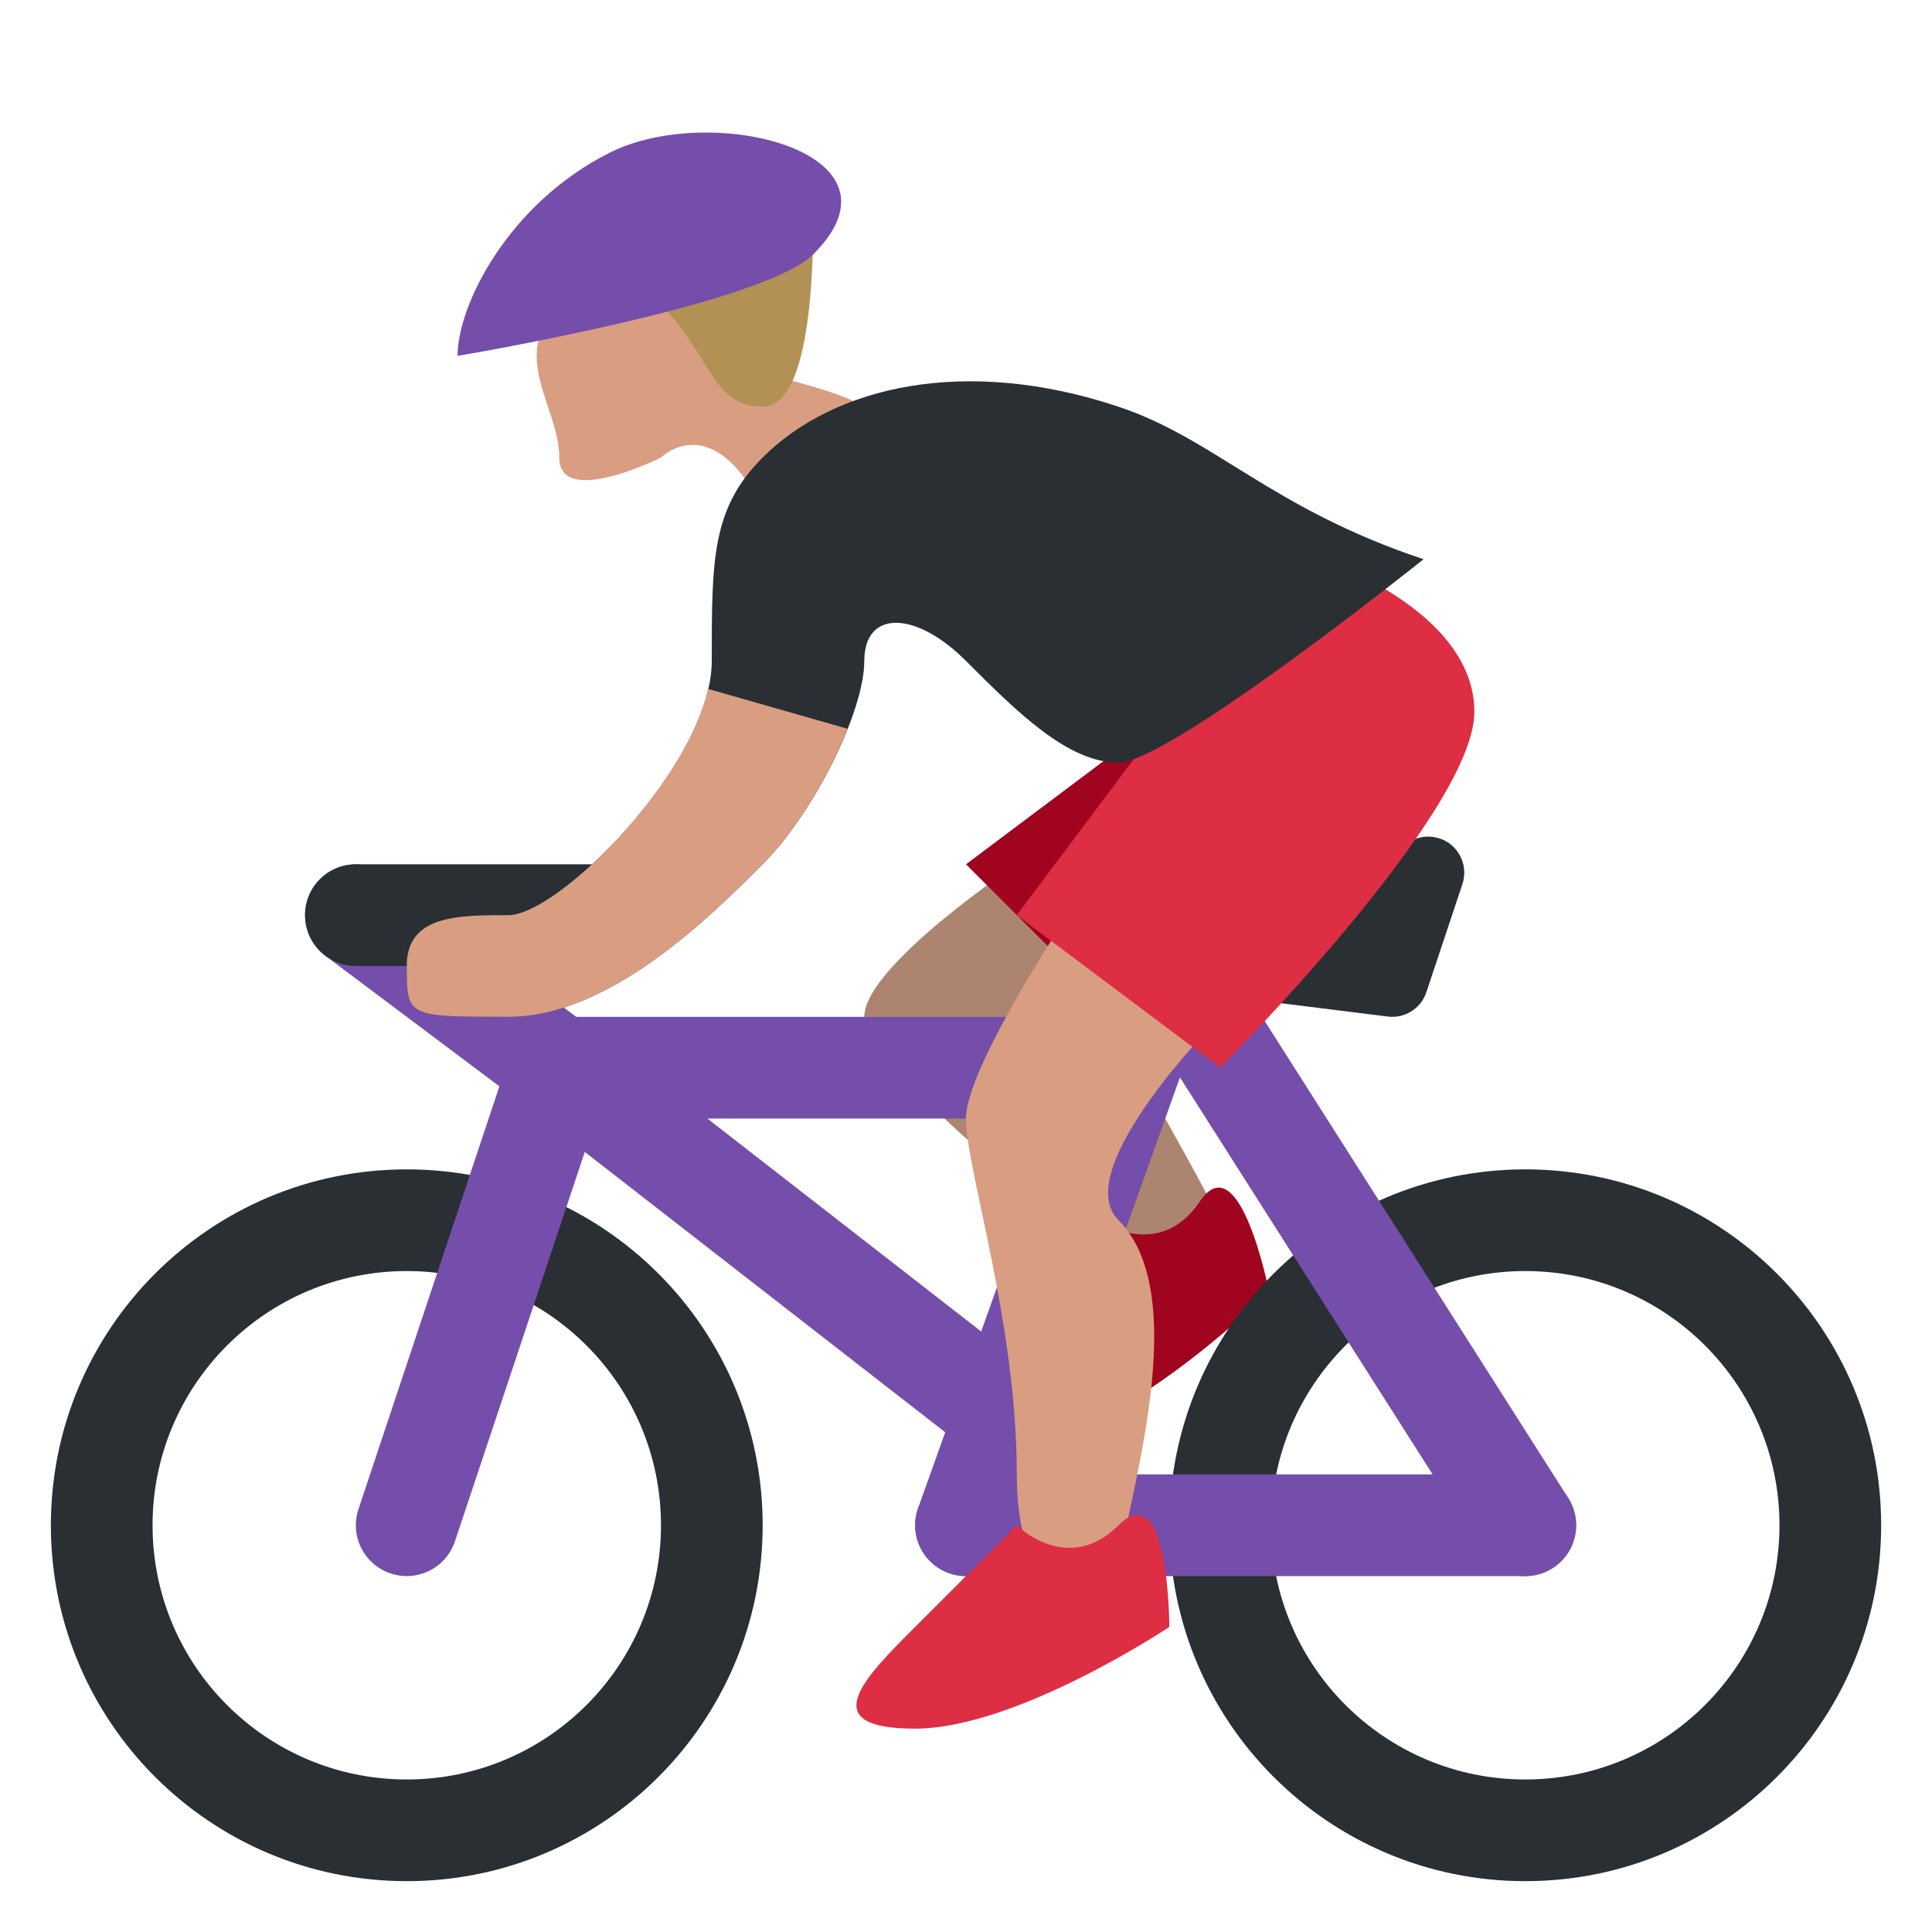
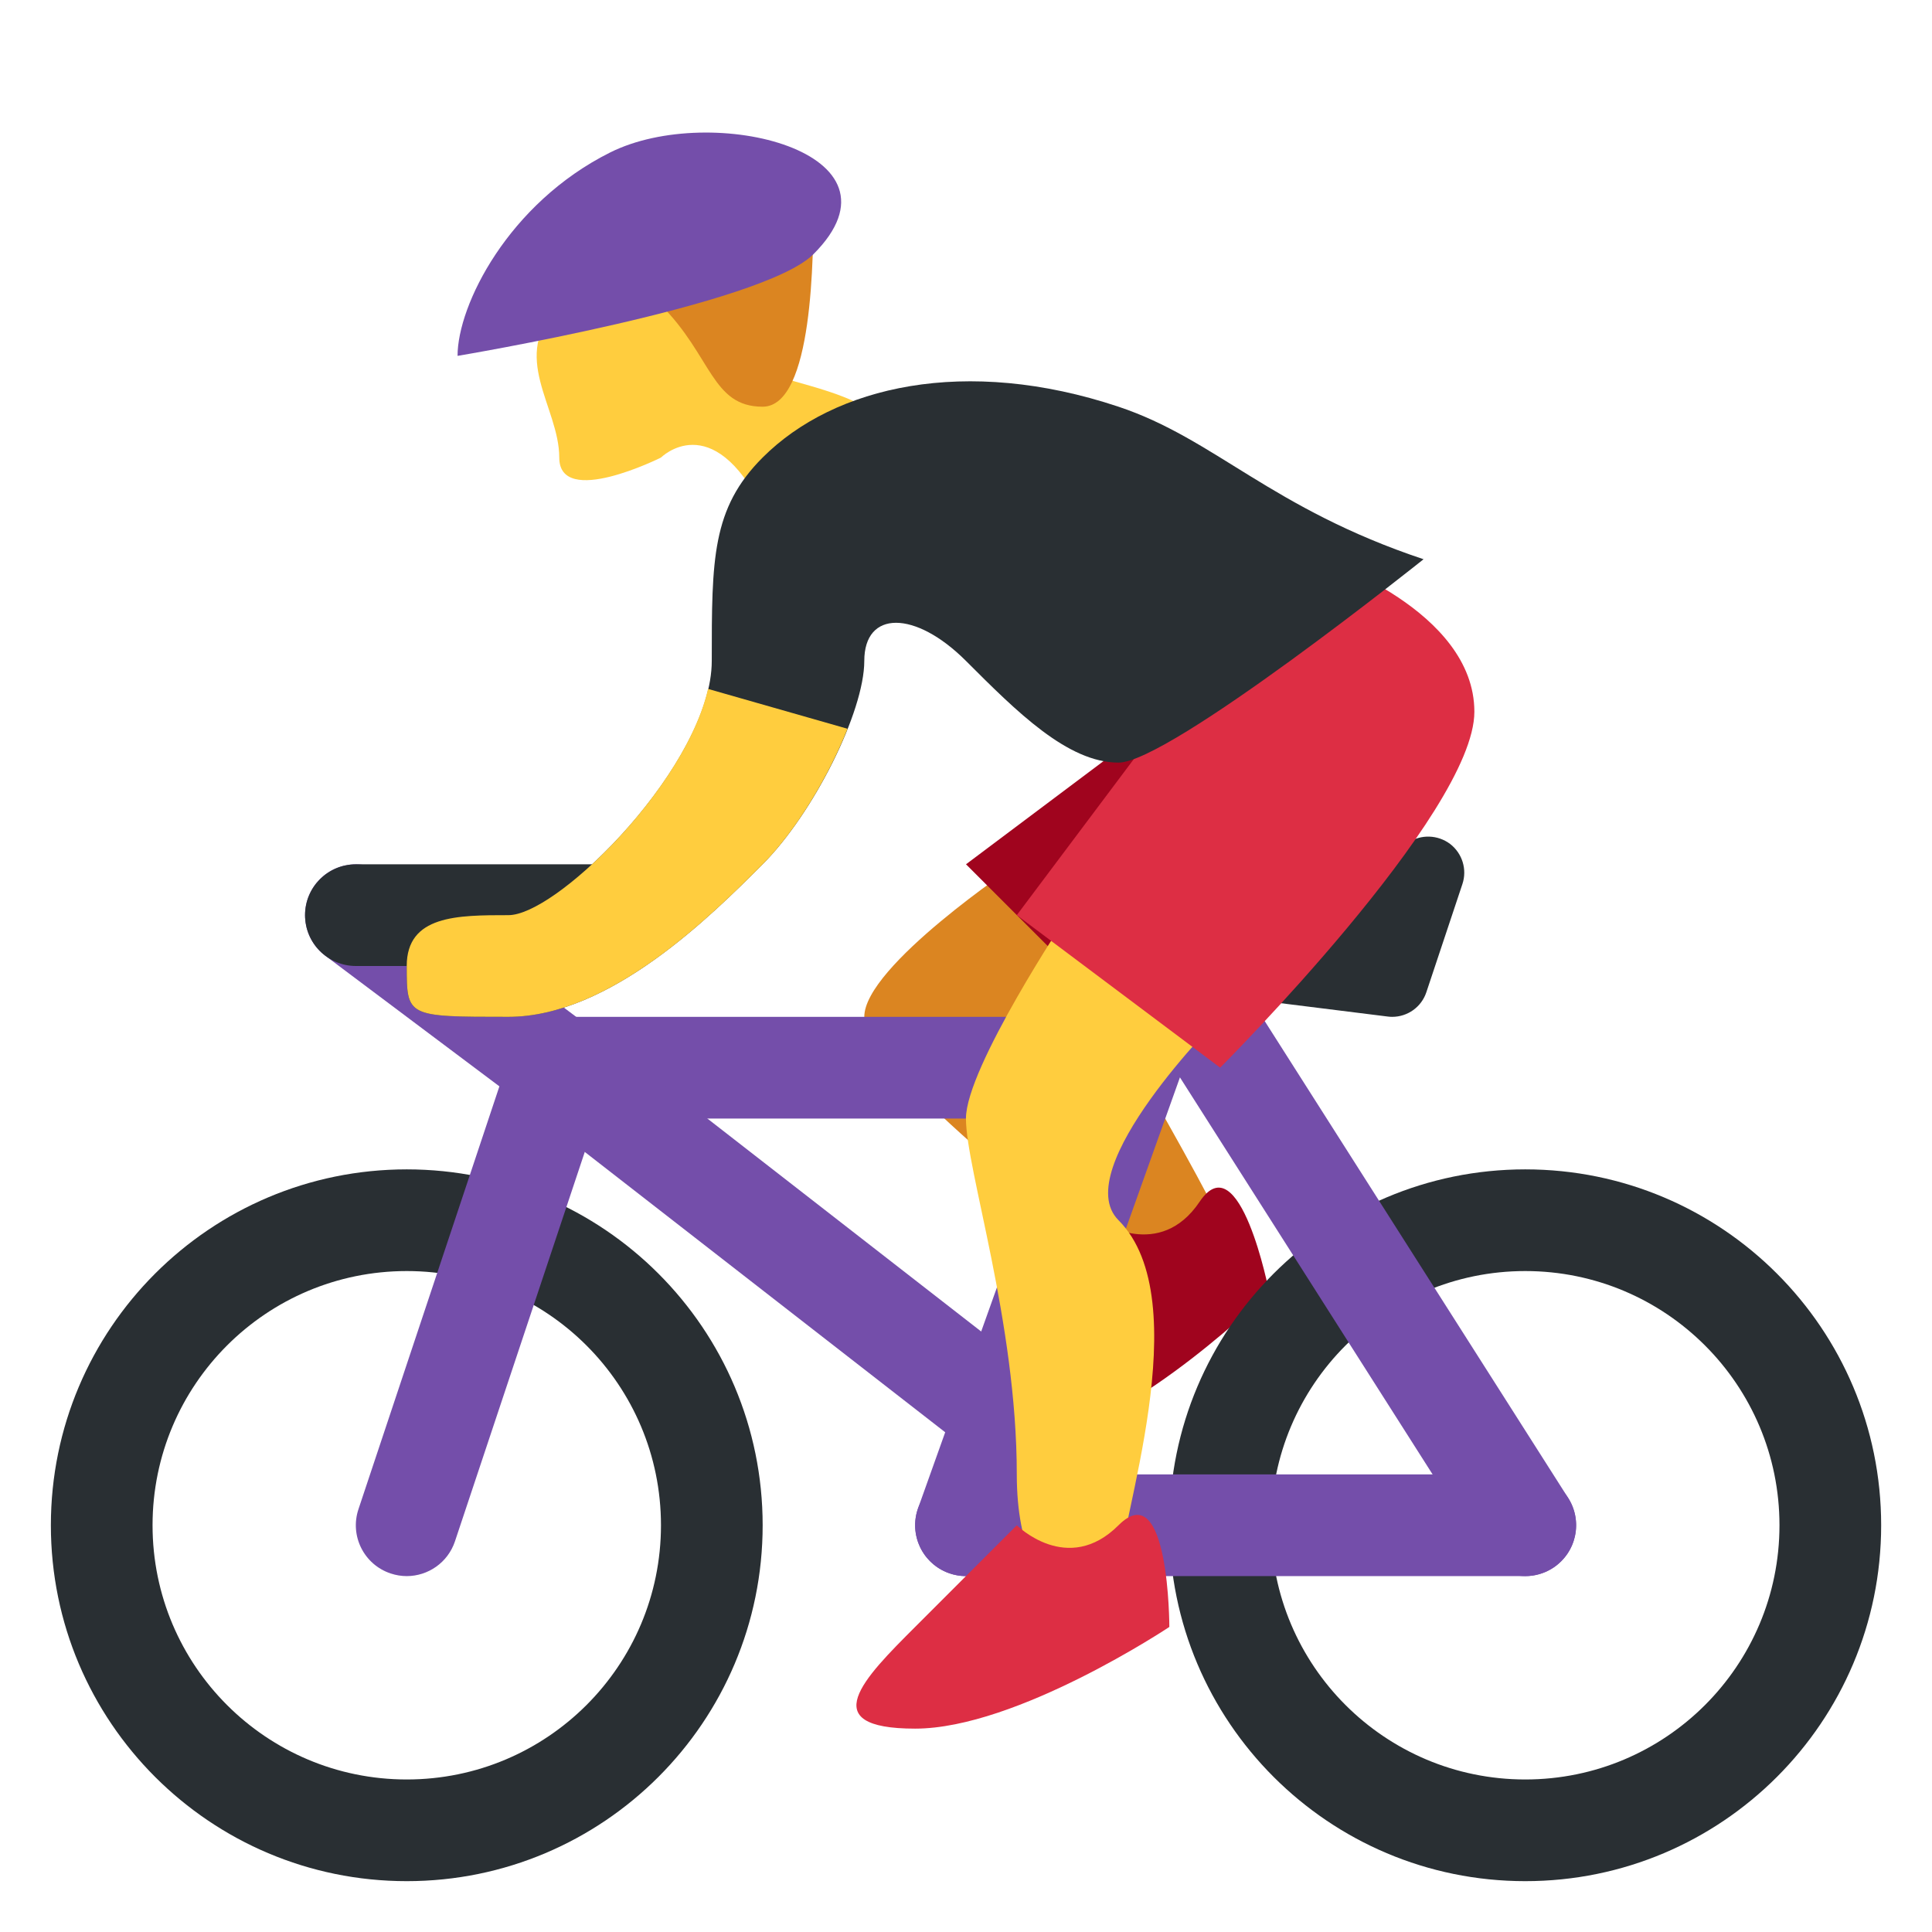
<svg xmlns="http://www.w3.org/2000/svg" viewBox="0 0 47.5 47.5" style="enable-background:new 0 0 47.5 47.5;" xml:space="preserve" version="1.1" id="svg2">
  <defs id="defs6">
    <clipPath id="clipPath16" clipPathUnits="userSpaceOnUse">
      <path id="path18" d="M 0,38 38,38 38,0 0,0 0,38 Z" />
    </clipPath>
  </defs>
  <g transform="matrix(1.25,0,0,-1.25,0,47.5)" id="g10">
    <g id="g12">
      <g clip-path="url(#clipPath16)" id="g14">
        <g transform="translate(19.9995,21.0005)" id="g20">
-           <path id="path22" style="fill:#ad846f;fill-opacity:1;fill-rule:nonzero;stroke:none" d="M 0,0 C 0,0 -3,-2 -3,-3 -3,-4 1,-7 2,-8 3,-9 5,-9 4,-7 3,-5 0,0 0,0" />
+           <path id="path22" style="fill:#db8521;fill-opacity:1;fill-rule:nonzero;stroke:none" d="M 0,0 C 0,0 -3,-2 -3,-3 -3,-4 1,-7 2,-8 3,-9 5,-9 4,-7 3,-5 0,0 0,0" />
        </g>
        <g transform="translate(21.6338,13.9795)" id="g24">
          <path id="path26" style="fill:#a0041e;fill-opacity:1;fill-rule:nonzero;stroke:none" d="m 0,0 c 0,0 1.173,-0.789 1.962,0.385 0.789,1.174 1.365,-1.771 1.365,-1.771 0,0 -2.558,-2.539 -4.521,-2.924 -1.963,-0.384 -1.174,0.789 -0.385,1.962 C -0.789,-1.174 0,0 0,0" />
        </g>
        <g transform="translate(8.0005,3)" id="g28">
          <path id="path30" style="fill:#292f33;fill-opacity:1;fill-rule:nonzero;stroke:none" d="m 0,0 c -2.761,0 -5,2.238 -5,5 0,2.762 2.239,5 5,5 C 2.761,10 5,7.762 5,5 5,2.238 2.761,0 0,0 m 0,12 c -3.866,0 -7,-3.134 -7,-7 0,-3.866 3.134,-7 7,-7 3.866,0 7,3.134 7,7 0,3.866 -3.134,7 -7,7" />
        </g>
        <g transform="translate(30,3)" id="g32">
          <path id="path34" style="fill:#292f33;fill-opacity:1;fill-rule:nonzero;stroke:none" d="m 0,0 c -2.761,0 -5,2.238 -5,5 0,2.762 2.239,5 5,5 C 2.762,10 5,7.762 5,5 5,2.238 2.762,0 0,0 m 0,12 c -3.865,0 -7,-3.134 -7,-7 0,-3.866 3.135,-7 7,-7 3.867,0 7,3.134 7,7 0,3.866 -3.133,7 -7,7" />
        </g>
        <g transform="translate(23,17)" id="g36">
          <path id="path38" style="fill:#744eaa;fill-opacity:1;fill-rule:nonzero;stroke:none" d="M 0,0 C 0,0.553 -0.484,1 -1.083,1 L -11.917,1 C -12.515,1 -13,0.553 -13,0 c 0,-0.553 0.485,-1 1.083,-1 l 10.834,0 C -0.484,-1 0,-0.553 0,0" />
        </g>
        <g transform="translate(31,8)" id="g40">
          <path id="path42" style="fill:#744eaa;fill-opacity:1;fill-rule:nonzero;stroke:none" d="m 0,0 c 0,0.553 -0.447,1 -1,1 l -11,0 c -0.552,0 -1,-0.447 -1,-1 0,-0.553 0.448,-1 1,-1 l 11,0 c 0.553,0 1,0.447 1,1" />
        </g>
        <g transform="translate(22.2236,20)" id="g44">
          <path id="path46" style="fill:#744eaa;fill-opacity:1;fill-rule:nonzero;stroke:none" d="m 0,0 -4.166,-11.664 c -0.185,-0.52 0.086,-1.092 0.606,-1.277 0.111,-0.04 0.225,-0.059 0.336,-0.059 0.411,0 0.796,0.255 0.942,0.664 L 2.124,0 0,0 Z" />
        </g>
        <g transform="translate(30.001,7)" id="g48">
          <path id="path50" style="fill:#744eaa;fill-opacity:1;fill-rule:nonzero;stroke:none" d="m 0,0 c -0.33,0 -0.654,0.164 -0.845,0.463 l -7,10.999 c -0.297,0.467 -0.159,1.085 0.307,1.381 0.467,0.297 1.084,0.159 1.381,-0.306 l 7,-11 C 1.14,1.071 1.002,0.453 0.536,0.156 0.369,0.051 0.184,0 0,0" />
        </g>
        <g transform="translate(20,11.2656)" id="g52">
          <path id="path54" style="fill:#744eaa;fill-opacity:1;fill-rule:nonzero;stroke:none" d="M 0,0 -8.387,6.523 C -8.822,6.864 -9.45,6.785 -9.79,6.349 -10.129,5.912 -10.05,5.284 -9.614,4.945 l 9,-7 c 0.182,-0.142 0.398,-0.211 0.613,-0.211 L 0,-2.266 0,0 Z" />
        </g>
        <g transform="translate(7.9995,7)" id="g56">
          <path id="path58" style="fill:#744eaa;fill-opacity:1;fill-rule:nonzero;stroke:none" d="M 0,0 C -0.104,0 -0.211,0.017 -0.316,0.052 -0.84,0.226 -1.124,0.792 -0.949,1.316 L 1.823,9.633 -1.6,12.201 c -0.442,0.331 -0.531,0.958 -0.2,1.4 0.331,0.44 0.957,0.531 1.4,0.199 L 4.177,10.367 0.949,0.684 C 0.809,0.265 0.419,0 0,0" />
        </g>
        <g transform="translate(27.3828,18)" id="g60">
          <path id="path62" style="fill:#292f33;fill-opacity:1;fill-rule:nonzero;stroke:none" d="m 0,0 c -0.03,0 -0.059,0.002 -0.089,0.006 l -5.672,0.708 c -0.372,0.047 -0.643,0.374 -0.62,0.748 0.024,0.374 0.333,0.664 0.707,0.665 0.041,0 4.068,0.018 5.989,1.299 C 0.565,3.594 0.897,3.583 1.14,3.4 1.379,3.215 1.477,2.899 1.381,2.612 L 0.672,0.485 C 0.575,0.192 0.302,0 0,0" />
        </g>
        <g transform="translate(12,19)" id="g64">
          <path id="path66" style="fill:#292f33;fill-opacity:1;fill-rule:nonzero;stroke:none" d="m 0,0 -5,0 c -0.552,0 -1,0.448 -1,1 0,0.552 0.448,1 1,1 L 0,2 C 0.552,2 1,1.552 1,1 1,0.448 0.552,0 0,0" />
        </g>
        <g transform="translate(22.999,24.0005)" id="g68">
          <path id="path70" style="fill:#a0041e;fill-opacity:1;fill-rule:nonzero;stroke:none" d="m 0,0 -3.999,-3 3,-3 L 0,0 Z" />
        </g>
        <g transform="translate(20.999,20.0005)" id="g72">
-           <path id="path74" style="fill:#d99e82;fill-opacity:1;fill-rule:nonzero;stroke:none" d="m 0,0 c 0,0 -2,-3 -2,-4 0,-1 1,-4 1,-7 0,-3 2,-3 2,-2 0,1 1.581,5.418 0,7 -1,1 2,4 2,4 L 0,0 Z" />
+           <path id="path74" style="fill:#ffcd3e;fill-opacity:1;fill-rule:nonzero;stroke:none" d="m 0,0 c 0,0 -2,-3 -2,-4 0,-1 1,-4 1,-7 0,-3 2,-3 2,-2 0,1 1.581,5.418 0,7 -1,1 2,4 2,4 L 0,0 Z" />
        </g>
        <g transform="translate(22.999,24.0005)" id="g76">
          <path id="path78" style="fill:#dd2e44;fill-opacity:1;fill-rule:nonzero;stroke:none" d="M 0,0 -3,-4 1,-7 C 1,-7 6,-2 6,0 6,2 3,3 3,3 L 0,0 Z" />
        </g>
        <g transform="translate(11,32)" id="g80">
-           <path id="path82" style="fill:#d99e82;fill-opacity:1;fill-rule:nonzero;stroke:none" d="m 0,0 c -1,-1 0,-2 0,-3 0,-1 2,0 2,0 0,0 1,1 2,-1 1,-2 4,-1 3,1 C 6,-1 3,-2 3,0 3,2 0,0 0,0" />
+           <path id="path82" style="fill:#ffcd3e;fill-opacity:1;fill-rule:nonzero;stroke:none" d="m 0,0 c -1,-1 0,-2 0,-3 0,-1 2,0 2,0 0,0 1,1 2,-1 1,-2 4,-1 3,1 C 6,-1 3,-2 3,0 3,2 0,0 0,0" />
        </g>
        <g transform="translate(15.9995,34.0005)" id="g84">
-           <path id="path86" style="fill:#b39155;fill-opacity:1;fill-rule:nonzero;stroke:none" d="m 0,0 c 0,-1 0,-4 -1,-4 -1,0 -1,1 -2,2 -1,1 3,2 3,2" />
+           <path id="path86" style="fill:#db8521;fill-opacity:1;fill-rule:nonzero;stroke:none" d="m 0,0 c 0,-1 0,-4 -1,-4 -1,0 -1,1 -2,2 -1,1 3,2 3,2" />
        </g>
        <g transform="translate(13.9995,25.0005)" id="g88">
          <path id="path90" style="fill:#292f33;fill-opacity:1;fill-rule:nonzero;stroke:none" d="m 0,0 c 0,-2 -3,-5 -4,-5 -1,0 -2,0 -2,-1 0,-1 0,-1 2,-1 2,0 4,2 5,3 1,1 2,3 2,4 0,1 1,1 2,0 1,-1 2,-2 3,-2 1,0 6,4 6,4 C 11,3 9.897,4.368 8,5 5,6 2.414,5.414 1,4 0,3 0,2 0,0" />
        </g>
        <g transform="translate(16.6699,23.666)" id="g92">
-           <path id="path94" style="fill:#d99e82;fill-opacity:1;fill-rule:nonzero;stroke:none" d="m 0,0 -2.744,0.784 c -0.446,-1.956 -3.014,-4.45 -3.926,-4.45 -1,0 -2,0 -2,-1 0,-1 0,-1 2,-1 2,0 4,2 5,3 0.649,0.65 1.295,1.72 1.67,2.666" />
+           <path id="path94" style="fill:#ffcd3e;fill-opacity:1;fill-rule:nonzero;stroke:none" d="m 0,0 -2.744,0.784 c -0.446,-1.956 -3.014,-4.45 -3.926,-4.45 -1,0 -2,0 -2,-1 0,-1 0,-1 2,-1 2,0 4,2 5,3 0.649,0.65 1.295,1.72 1.67,2.666" />
        </g>
        <g transform="translate(19.9995,8)" id="g96">
          <path id="path98" style="fill:#dd2e44;fill-opacity:1;fill-rule:nonzero;stroke:none" d="m 0,0 c 0,0 1,-1 2,0 1,1 1,-2 1,-2 0,0 -3,-2 -5,-2 -2,0 -1,1 0,2 l 2,2 z" />
        </g>
        <g transform="translate(11.9995,35.0005)" id="g100">
          <path id="path102" style="fill:#744eaa;fill-opacity:1;fill-rule:nonzero;stroke:none" d="m 0,0 c 2,1 6,0 4,-2 -1,-1 -7,-2 -7,-2 0,1 1,3 3,4" />
        </g>
      </g>
    </g>
  </g>
</svg>
